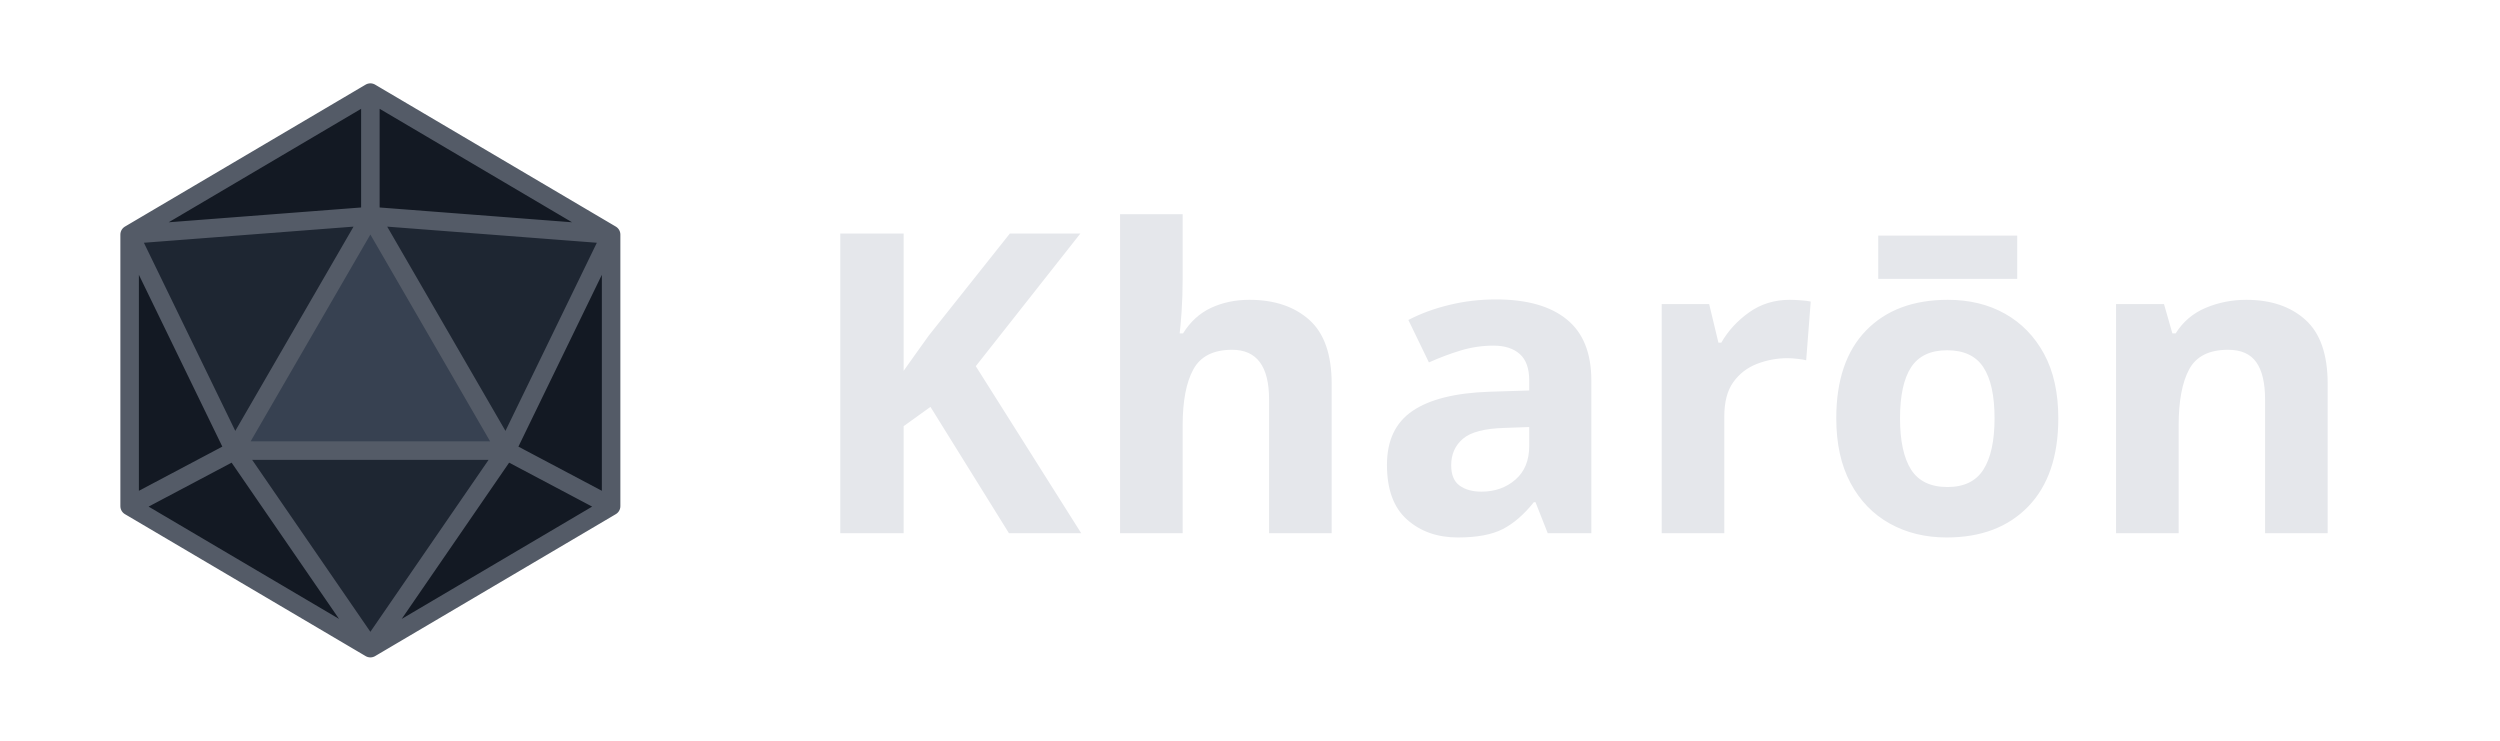
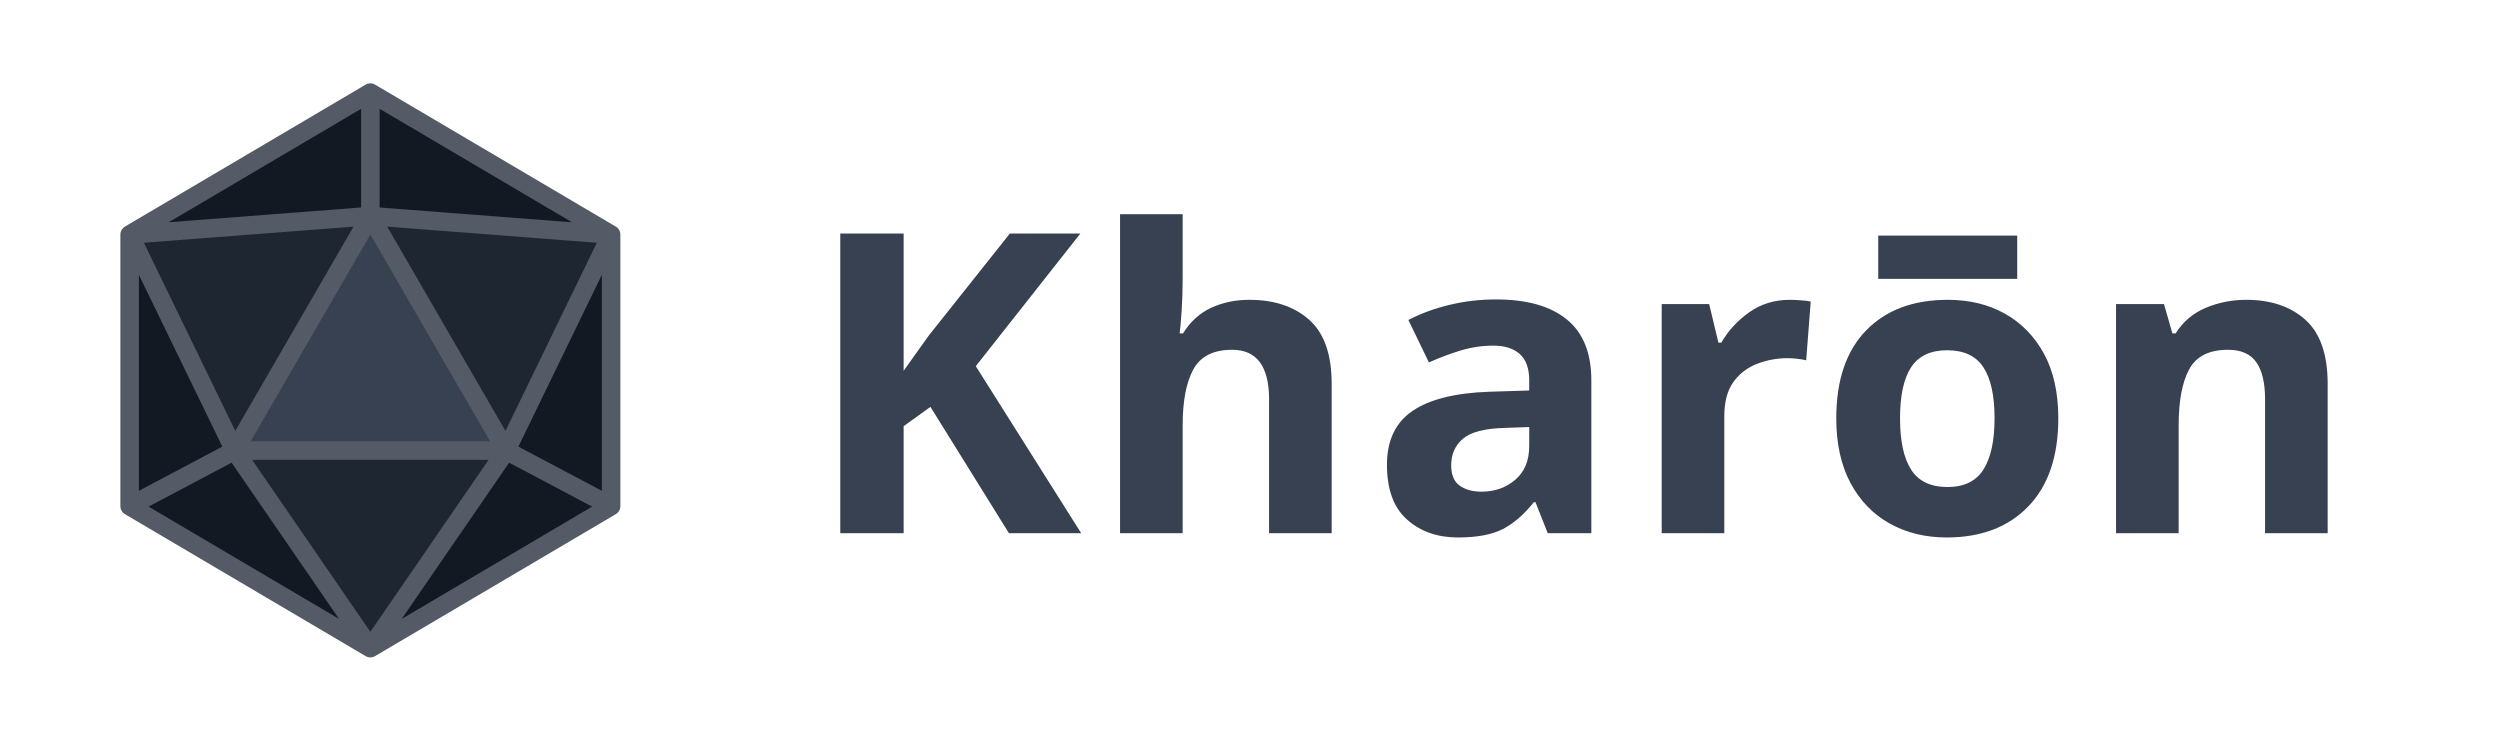
<svg xmlns="http://www.w3.org/2000/svg" viewBox="0 0 405 120" width="100%" height="100%">
  <g transform="translate(10,10)">
    <g>
      <polygon points="50,5 89,28 50,25" fill="#131923" />
      <polygon points="50,5 11,28 50,25" fill="#131923" />
      <polygon points="89,28 89,72 72,63" fill="#131923" />
      <polygon points="11,28 11,72 28,63" fill="#131923" />
      <polygon points="89,72 50,95 72,63" fill="#131923" />
      <polygon points="11,72 50,95 28,63" fill="#131923" />
      <polygon points="89,28 72,63 50,25" fill="#1e2632" />
      <polygon points="11,28 28,63 50,25" fill="#1e2632" />
      <polygon points="50,95 72,63 28,63" fill="#1e2632" />
      <polygon points="50,25 72,63 28,63" fill="#374151" />
    </g>
    <path d="M50,5L89,28L89,72L50,95L11,72L11,28ZM50,5L50,25M89,28L50,25M89,28L72,63M89,72L72,63M50,95L72,63M50,95L28,63M11,72L28,63M11,28L28,63M11,28L50,25M50,25L72,63L28,63Z" fill="none" stroke="#545b67" stroke-width="3" stroke-linejoin="round" stroke-linecap="round" />
  </g>
-   <text x="130" y="60" dominant-baseline="central" font-family="sans-serif" font-weight="bold" font-size="68" fill="#e5e7eb" letter-spacing="1">Kharōn</text>
+   <text x="130" y="60" dominant-baseline="central" font-family="sans-serif" font-weight="bold" font-size="68" fill="#374151" letter-spacing="1">Kharōn</text>
</svg>
